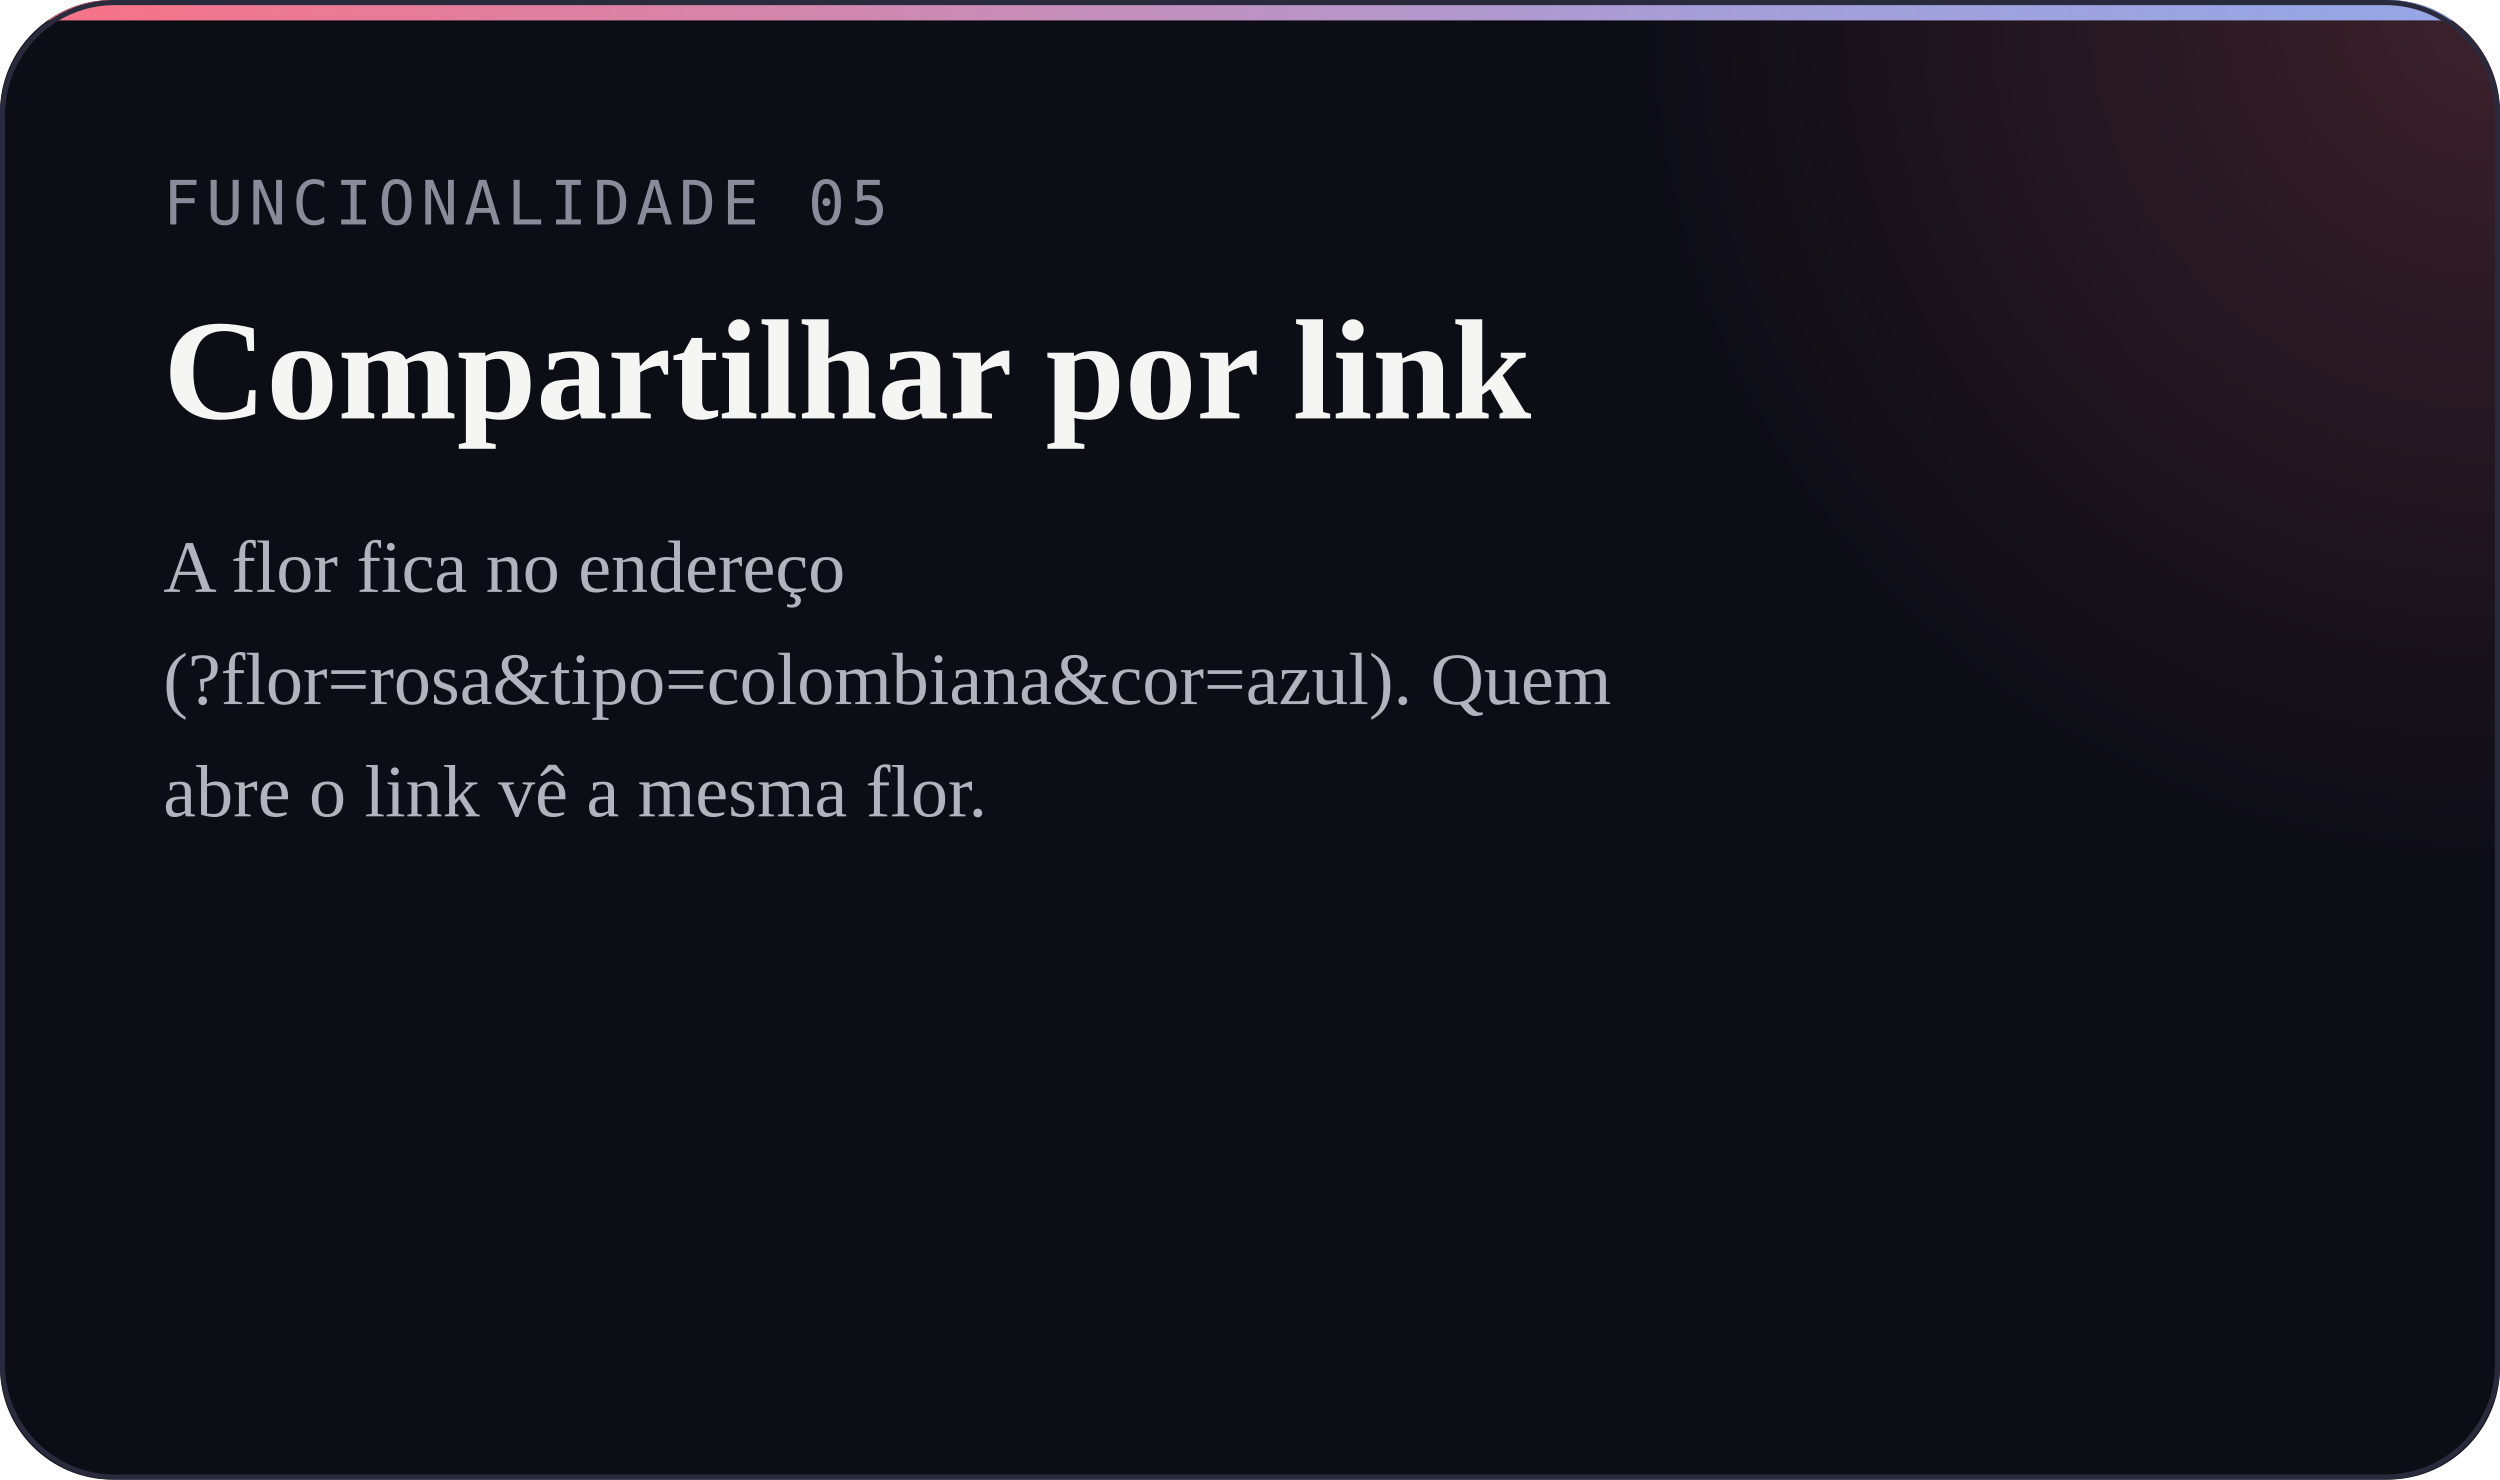
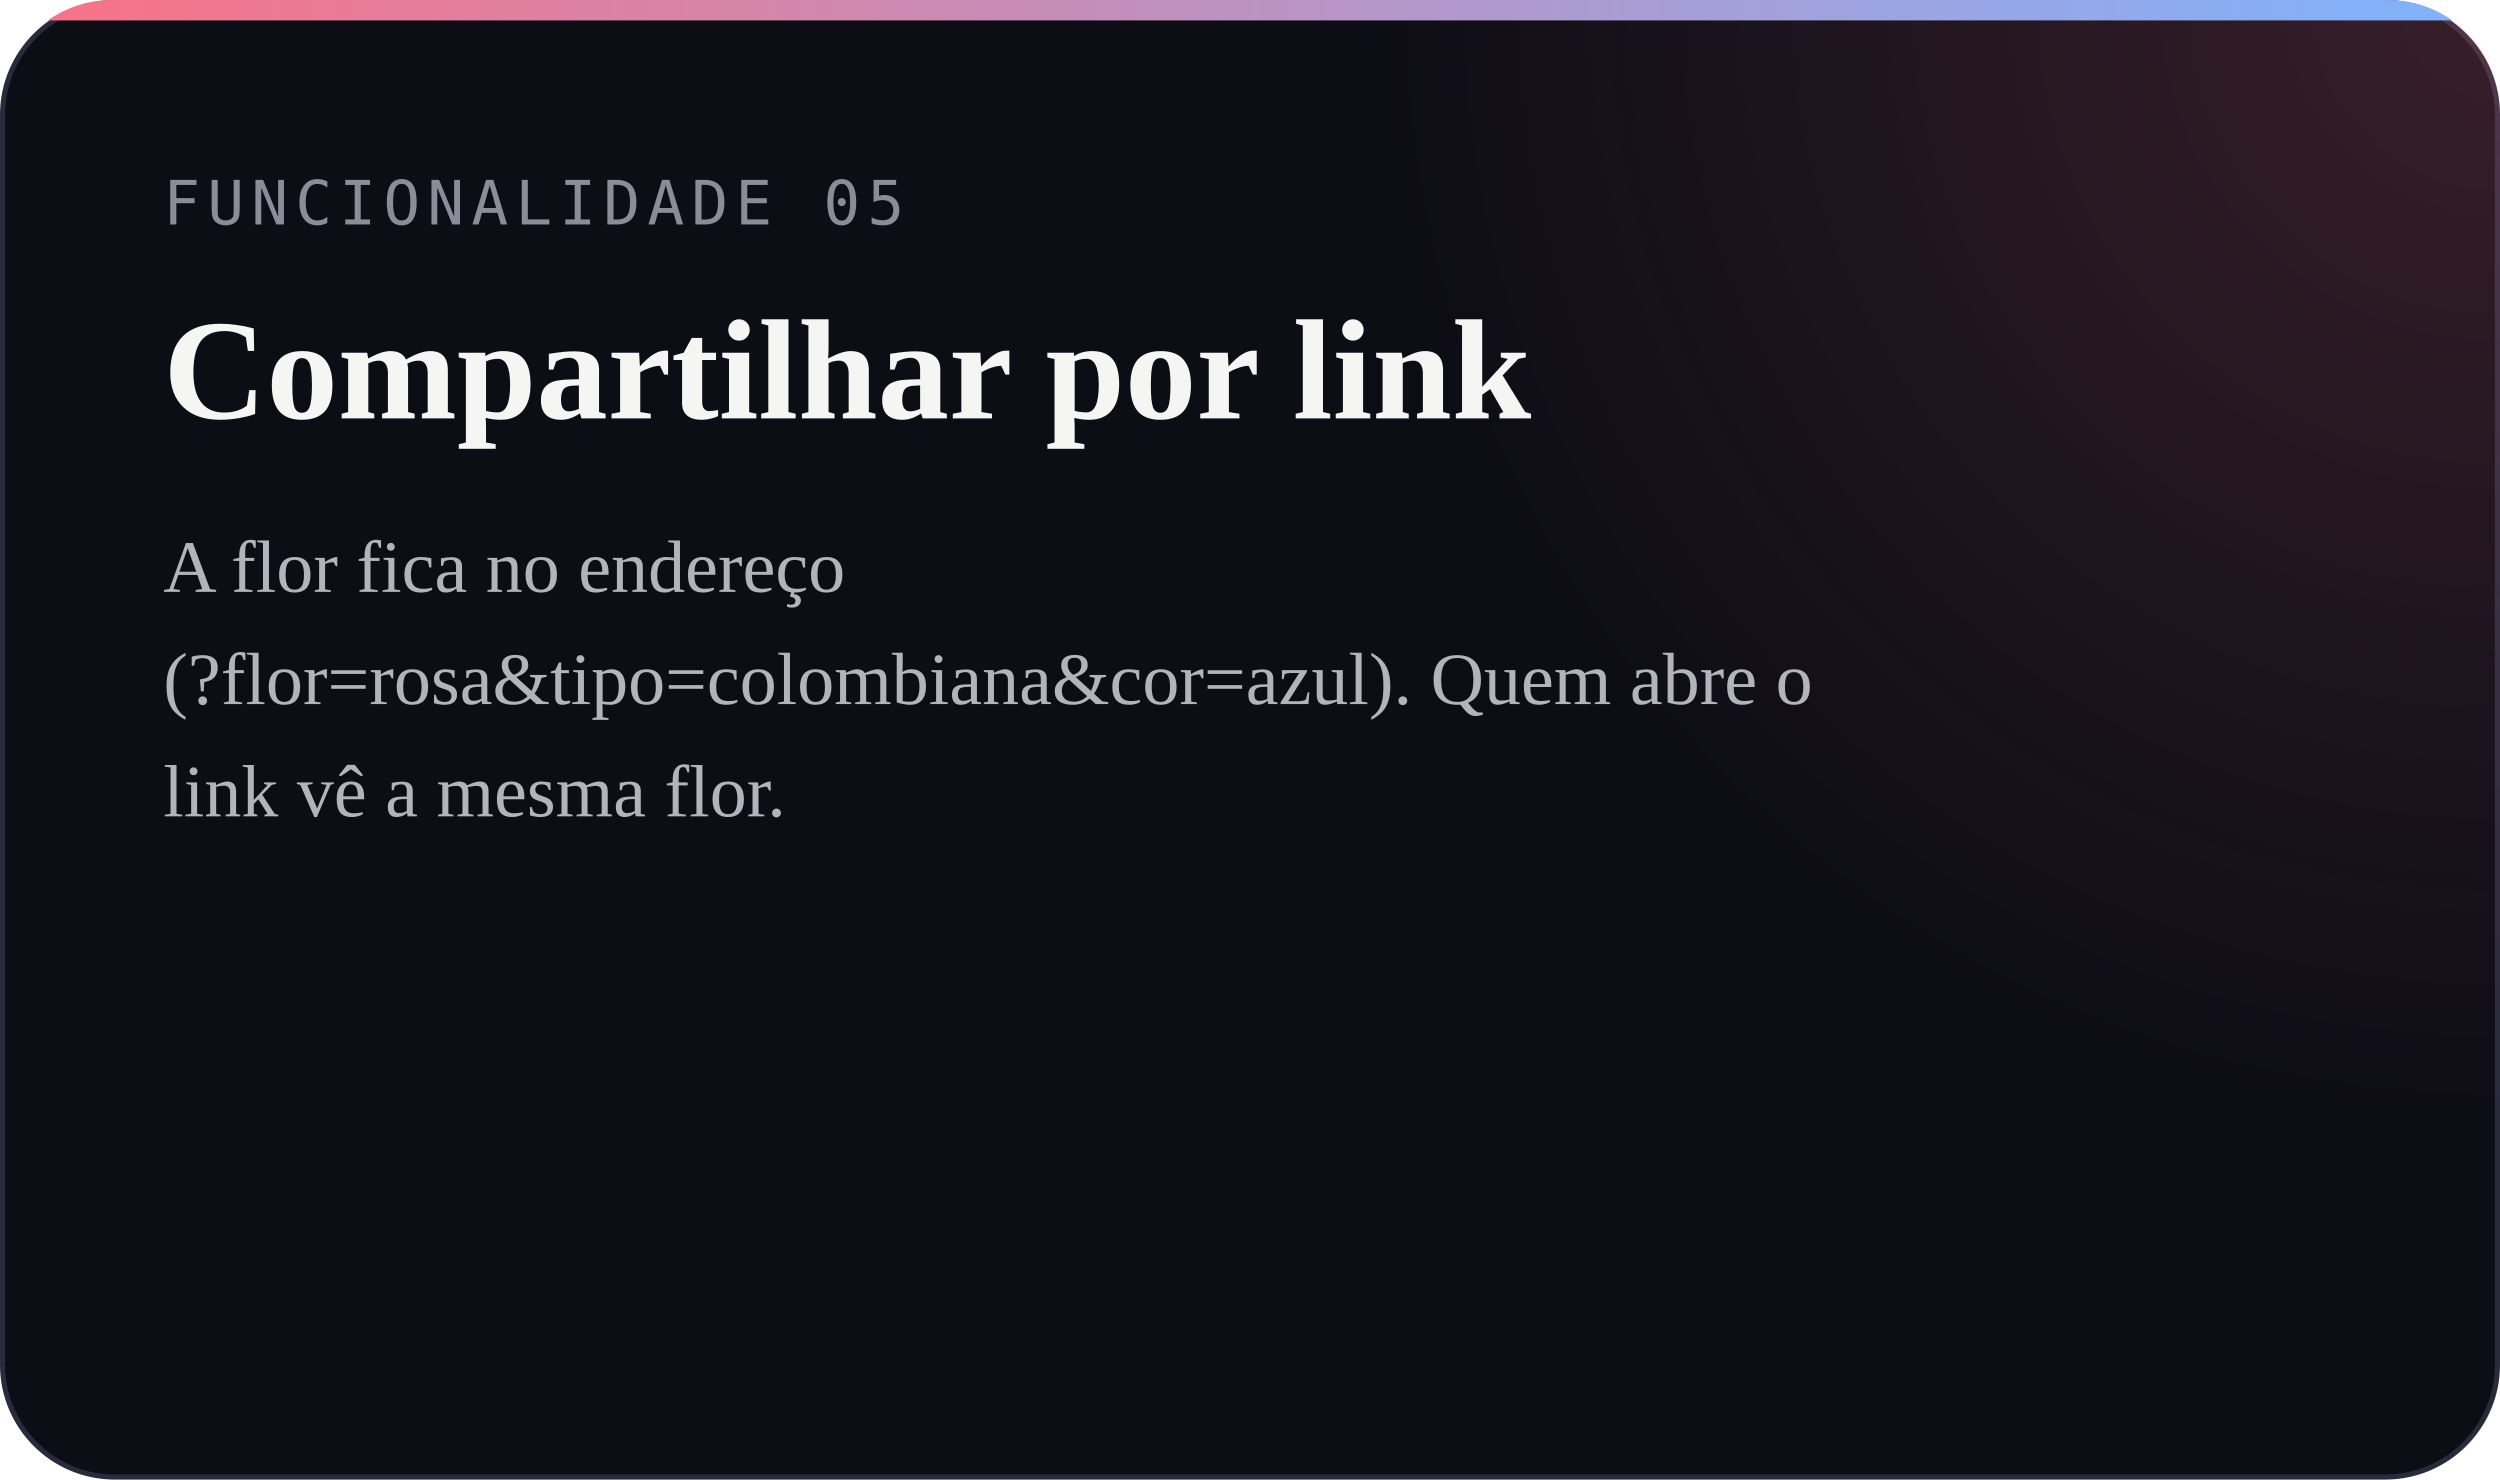
<svg xmlns="http://www.w3.org/2000/svg" width="490" height="290" viewBox="0 0 490 290" role="img" aria-label="Compartilhar por link. A flor fica no endereço (?flor=rosa&amp;tipo=colombiana&amp;cor=azul). Quem abre o link vê a mesma flor.">
  <defs>
    <linearGradient id="g" x1="0" y1="0" x2="1" y2="0">
      <stop offset="0" stop-color="#fb7185" />
      <stop offset="1" stop-color="#7db4ff" />
    </linearGradient>
-     <radialGradient id="a">
-       <stop offset="0" stop-color="#fb7185" stop-opacity="0.2" />
+     <radialGradient id="fc" gradientUnits="userSpaceOnUse" cx="490" cy="0" r="220">
+       <stop offset="0" stop-color="#fb7185" stop-opacity="0.18" />
      <stop offset="1" stop-color="#fb7185" stop-opacity="0" />
    </radialGradient>
-     <clipPath id="c">
+     <clipPath id="fk">
      <rect width="490" height="290" rx="22" />
    </clipPath>
  </defs>
-   <g clip-path="url(#c)">
-     <rect width="490" height="290" fill="#0d0d16" />
+   <rect x="0.5" y="0.5" width="489" height="289" rx="22" fill="#0d0d16" stroke="#2a2a3d" />
+   <g clip-path="url(#fk)">
+     <rect width="490" height="290" fill="url(#fc)" />
    <rect width="490" height="4" fill="url(#g)" />
-     <circle cx="490" cy="0" r="170" fill="url(#a)" />
  </g>
-   <rect x=".5" y=".5" width="489" height="289" rx="22" fill="none" stroke="#2a2a3d" />
-   <text x="32" y="44" font-family="'Cascadia Code',Menlo,Consolas,monospace" font-size="12" letter-spacing="1.2" fill="#8b8b9a">FUNCIONALIDADE 05</text>
+   <text x="32" y="44" font-family="'Cascadia Code',Menlo,Consolas,monospace" font-size="12" letter-spacing="1.4" fill="#8b8b9a">FUNCIONALIDADE 05</text>
  <text x="32" y="82" font-family="'Cormorant Garamond',Georgia,'Times New Roman',serif" font-size="28" font-weight="700" fill="#f5f5f4">Compartilhar por link</text>
  <text x="32" y="116" font-family="'Cormorant Garamond',Georgia,'Times New Roman',serif" font-size="14.5" fill="#b3b3be">A flor fica no endereço</text>
-   <text x="32" y="138" font-family="'Cormorant Garamond',Georgia,'Times New Roman',serif" font-size="14.5" fill="#b3b3be">(?flor=rosa&amp;tipo=colombiana&amp;cor=azul). Quem</text>
-   <text x="32" y="160" font-family="'Cormorant Garamond',Georgia,'Times New Roman',serif" font-size="14.5" fill="#b3b3be">abre o link vê a mesma flor.</text>
+   <text x="32" y="138" font-family="'Cormorant Garamond',Georgia,'Times New Roman',serif" font-size="14.5" fill="#b3b3be">(?flor=rosa&amp;tipo=colombiana&amp;cor=azul). Quem abre o</text>
+   <text x="32" y="160" font-family="'Cormorant Garamond',Georgia,'Times New Roman',serif" font-size="14.5" fill="#b3b3be">link vê a mesma flor.</text>
</svg>
